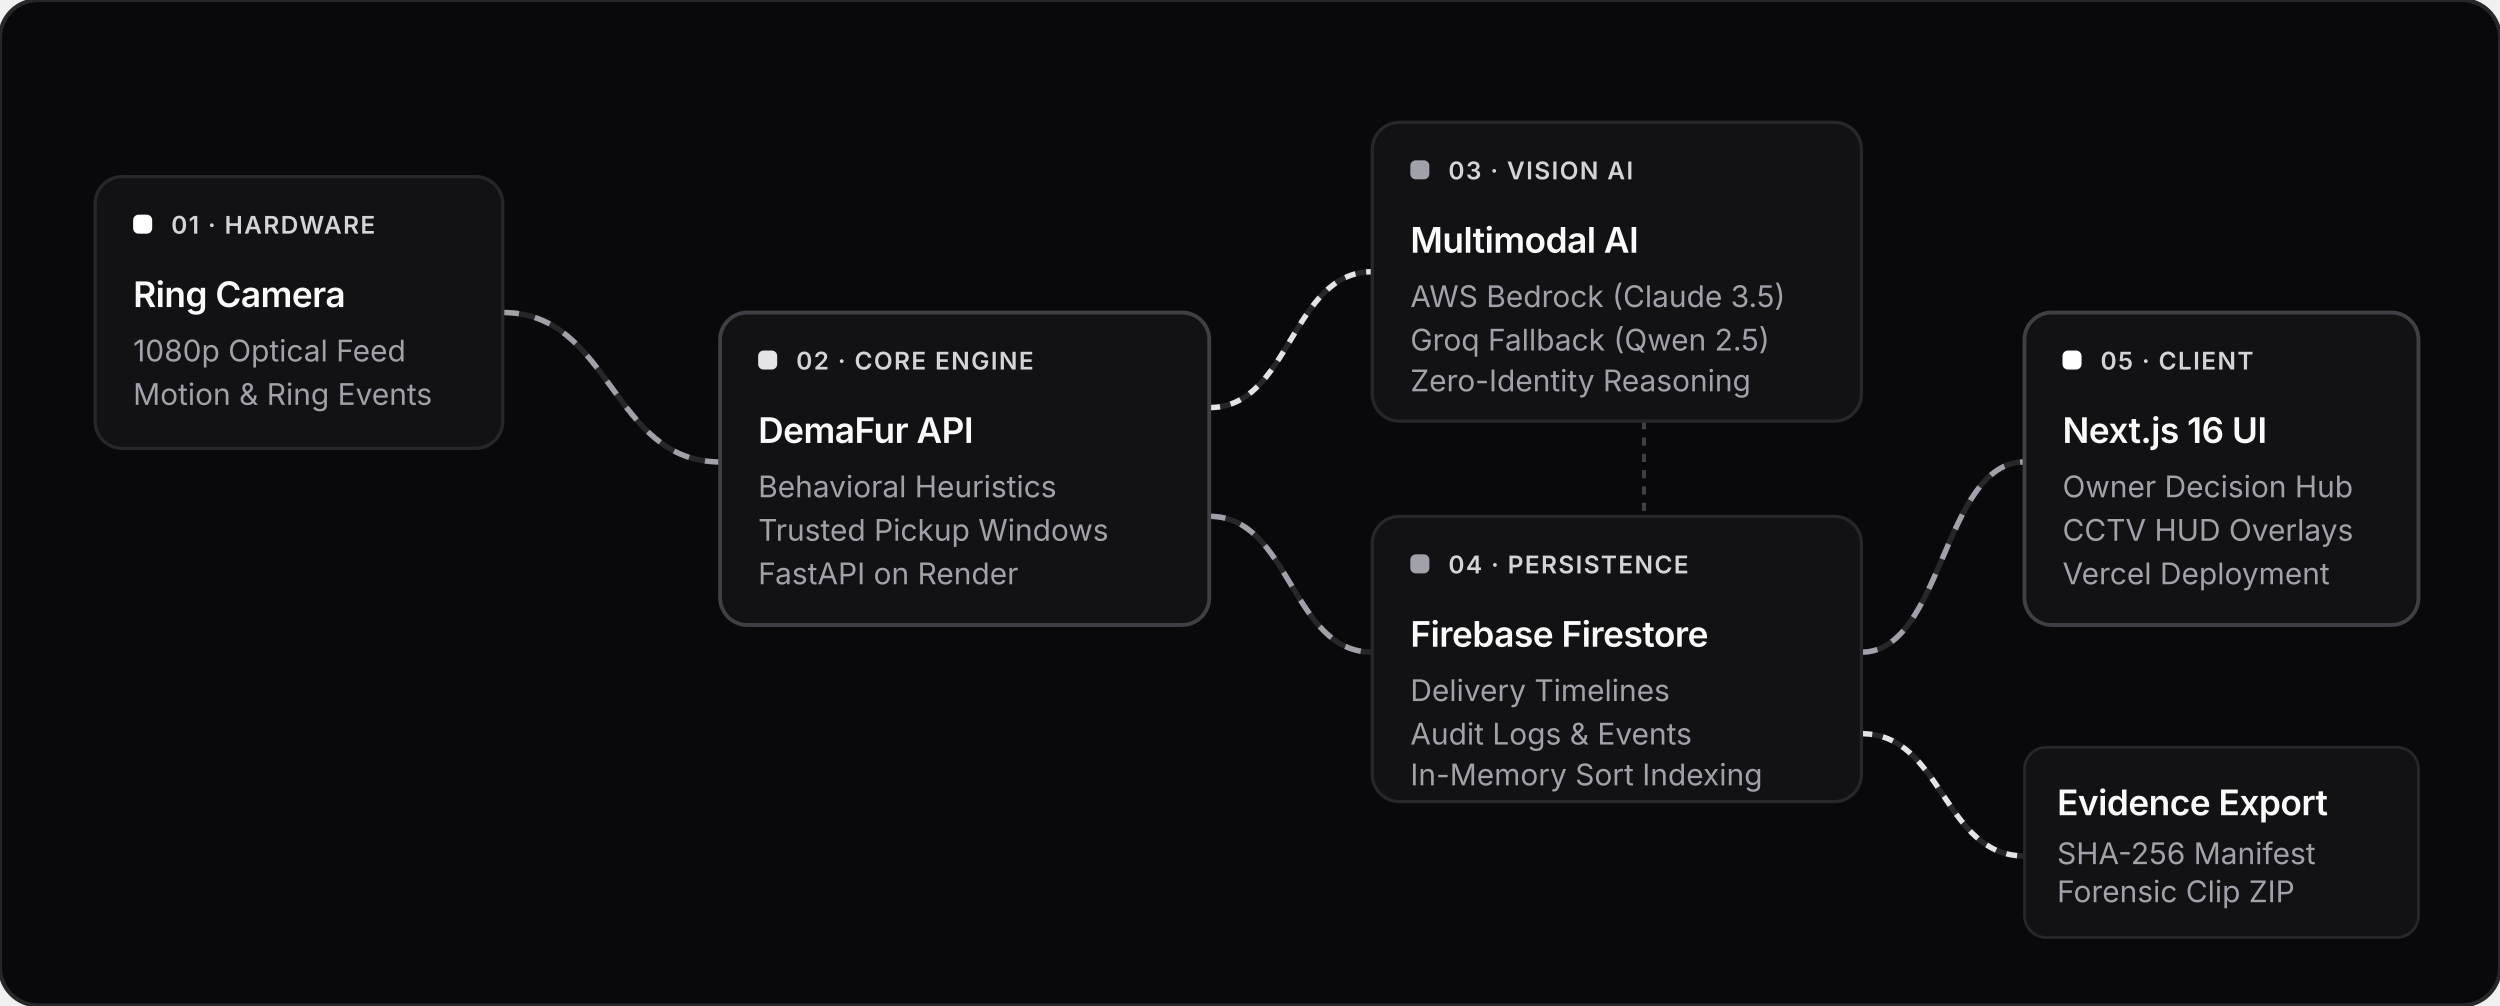
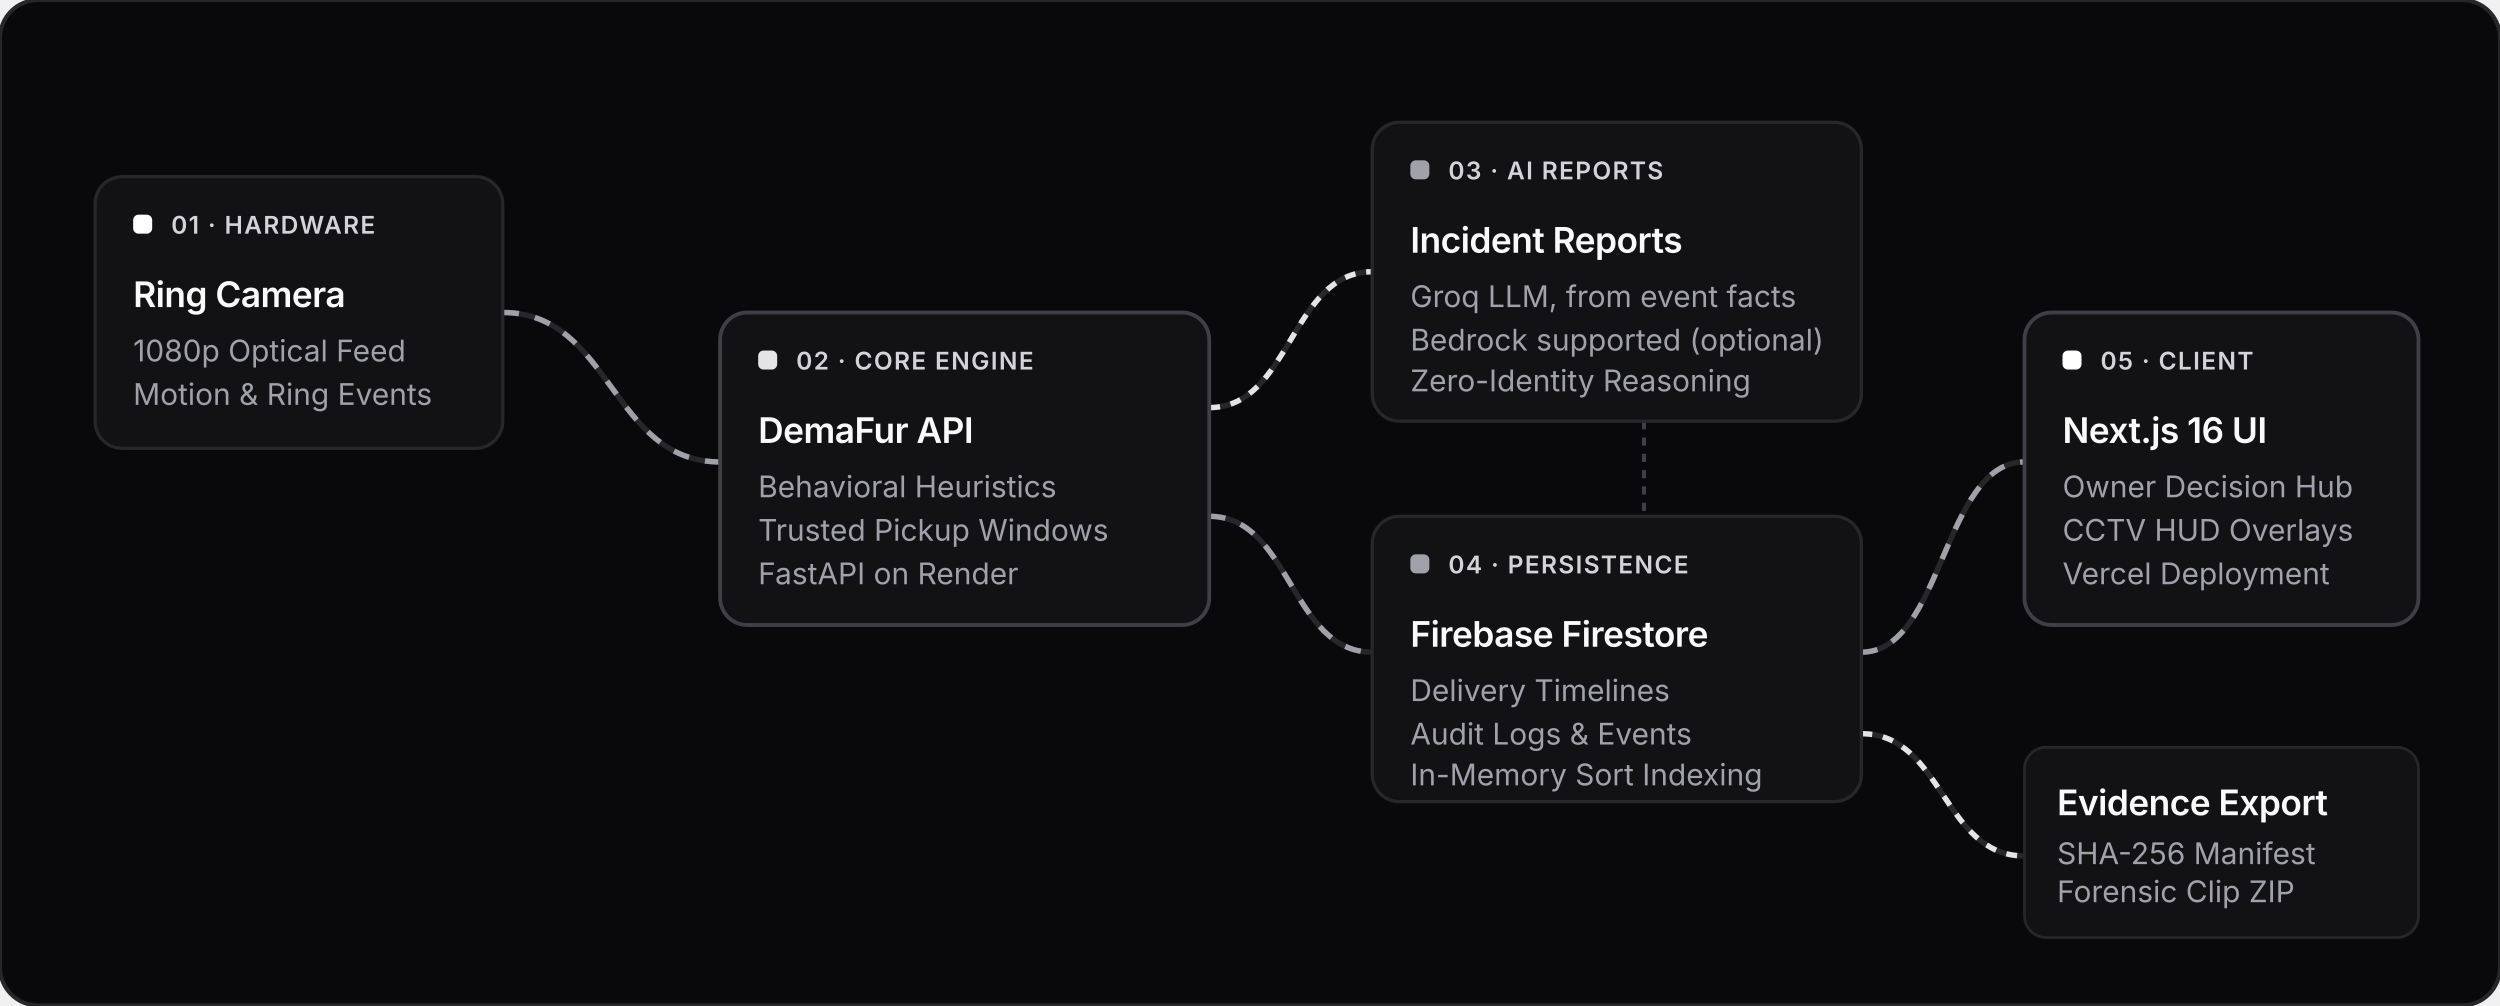
<svg xmlns="http://www.w3.org/2000/svg" viewBox="0 0 920 370" width="100%" height="100%">
  <defs>
    <style>
      @keyframes flowLight {
        from { stroke-dashoffset: 24; }
        to { stroke-dashoffset: 0; }
      }
      .cable-base {
        stroke: #27272A;
        stroke-width: 2;
        fill: none;
      }
      .cable-pulse {
        stroke: #A1A1AA;
        stroke-width: 2;
        stroke-dasharray: 6 6;
        animation: flowLight 1.4s linear infinite;
        fill: none;
      }
      .cable-pulse-fast {
        stroke: #E4E4E7;
        stroke-width: 2;
        stroke-dasharray: 4 4;
        animation: flowLight 0.9s linear infinite;
        fill: none;
      }
      .title { font-family: -apple-system, BlinkMacSystemFont, "Segoe UI", Inter, sans-serif; font-size: 13px; font-weight: 600; fill: #FAFAFA; letter-spacing: -0.2px; }
      .desc { font-family: -apple-system, BlinkMacSystemFont, "Segoe UI", Inter, sans-serif; font-size: 11px; font-weight: 400; fill: #A1A1AA; }
      .tag { font-family: -apple-system, BlinkMacSystemFont, "Segoe UI", monospace; font-size: 9px; font-weight: 600; fill: #D4D4D8; letter-spacing: 0.5px; }
    </style>
  </defs>
  <rect width="920" height="370" rx="14" fill="#09090B" stroke="#27272A" stroke-width="1.5" />
  <path d="M 185 115 C 225 115, 225 170, 265 170" class="cable-base" />
  <path d="M 185 115 C 225 115, 225 170, 265 170" class="cable-pulse" />
  <path d="M 445 150 C 475 150, 475 100, 505 100" class="cable-base" />
  <path d="M 445 150 C 475 150, 475 100, 505 100" class="cable-pulse-fast" />
  <path d="M 445 190 C 475 190, 475 240, 505 240" class="cable-base" />
  <path d="M 445 190 C 475 190, 475 240, 505 240" class="cable-pulse" />
  <path d="M 605 155 L 605 190" stroke="#3F3F46" stroke-width="1.5" stroke-dasharray="3 3" />
  <path d="M 685 240 C 715 240, 715 170, 745 170" class="cable-base" />
  <path d="M 685 240 C 715 240, 715 170, 745 170" class="cable-pulse" />
  <path d="M 685 270 C 715 270, 715 315, 745 315" class="cable-base" />
  <path d="M 685 270 C 715 270, 715 315, 745 315" class="cable-pulse-fast" />
  <g transform="translate(35, 65)">
    <rect width="150" height="100" rx="10" fill="#121215" stroke="#27272A" stroke-width="1.2" />
    <rect x="14" y="14" width="7" height="7" rx="2" fill="#FFFFFF" />
    <text x="28" y="21" class="tag">01 · HARDWARE</text>
    <text x="14" y="48" class="title">Ring Camera</text>
    <text x="14" y="68" class="desc">1080p Optical Feed</text>
    <text x="14" y="84" class="desc">Motion &amp; Ring Events</text>
  </g>
  <g transform="translate(265, 115)">
    <rect width="180" height="115" rx="10" fill="#121215" stroke="#3F3F46" stroke-width="1.4" />
    <rect x="14" y="14" width="7" height="7" rx="2" fill="#E4E4E7" />
    <text x="28" y="21" class="tag">02 · CORE ENGINE</text>
    <text x="14" y="48" class="title">DemaFur API</text>
    <text x="14" y="68" class="desc">Behavioral Heuristics</text>
    <text x="14" y="84" class="desc">Trusted Pickup Windows</text>
    <text x="14" y="100" class="desc">FastAPI on Render</text>
  </g>
  <g transform="translate(505, 45)">
    <rect width="180" height="110" rx="10" fill="#121215" stroke="#27272A" stroke-width="1.2" />
    <rect x="14" y="14" width="7" height="7" rx="2" fill="#A1A1AA" />
-     <text x="28" y="21" class="tag">03 · VISION AI</text>
-     <text x="14" y="48" class="title">Multimodal AI</text>
-     <text x="14" y="68" class="desc">AWS Bedrock (Claude 3.5)</text>
-     <text x="14" y="84" class="desc">Groq Fallback (Qwen 2.5)</text>
+     <text x="28" y="21" class="tag">03 · AI REPORTS</text>
+     <text x="14" y="48" class="title">Incident Reports</text>
+     <text x="14" y="68" class="desc">Groq LLM, from event facts</text>
+     <text x="14" y="84" class="desc">Bedrock supported (optional)</text>
    <text x="14" y="99" class="desc" font-size="10" fill="#71717A">Zero-Identity Reasoning</text>
  </g>
  <g transform="translate(505, 190)">
    <rect width="180" height="105" rx="10" fill="#121215" stroke="#27272A" stroke-width="1.2" />
    <rect x="14" y="14" width="7" height="7" rx="2" fill="#A1A1AA" />
    <text x="28" y="21" class="tag">04 · PERSISTENCE</text>
    <text x="14" y="48" class="title">Firebase Firestore</text>
    <text x="14" y="68" class="desc">Delivery Timelines</text>
    <text x="14" y="84" class="desc">Audit Logs &amp; Events</text>
    <text x="14" y="99" class="desc" font-size="10" fill="#71717A">In-Memory Sort Indexing</text>
  </g>
  <g transform="translate(745, 115)">
    <rect width="145" height="115" rx="10" fill="#121215" stroke="#3F3F46" stroke-width="1.4" />
    <rect x="14" y="14" width="7" height="7" rx="2" fill="#FFFFFF" />
    <text x="28" y="21" class="tag">05 · CLIENT</text>
    <text x="14" y="48" class="title">Next.js 16 UI</text>
    <text x="14" y="68" class="desc">Owner Decision Hub</text>
    <text x="14" y="84" class="desc">CCTV HUD Overlays</text>
    <text x="14" y="100" class="desc">Vercel Deployment</text>
  </g>
  <g transform="translate(745, 275)">
    <rect width="145" height="70" rx="8" fill="#121215" stroke="#27272A" stroke-width="1" />
    <text x="12" y="25" class="title" font-size="11">Evidence Export</text>
    <text x="12" y="43" class="desc" font-size="10">SHA-256 Manifest</text>
    <text x="12" y="57" class="desc" font-size="10">Forensic Clip ZIP</text>
  </g>
</svg>
